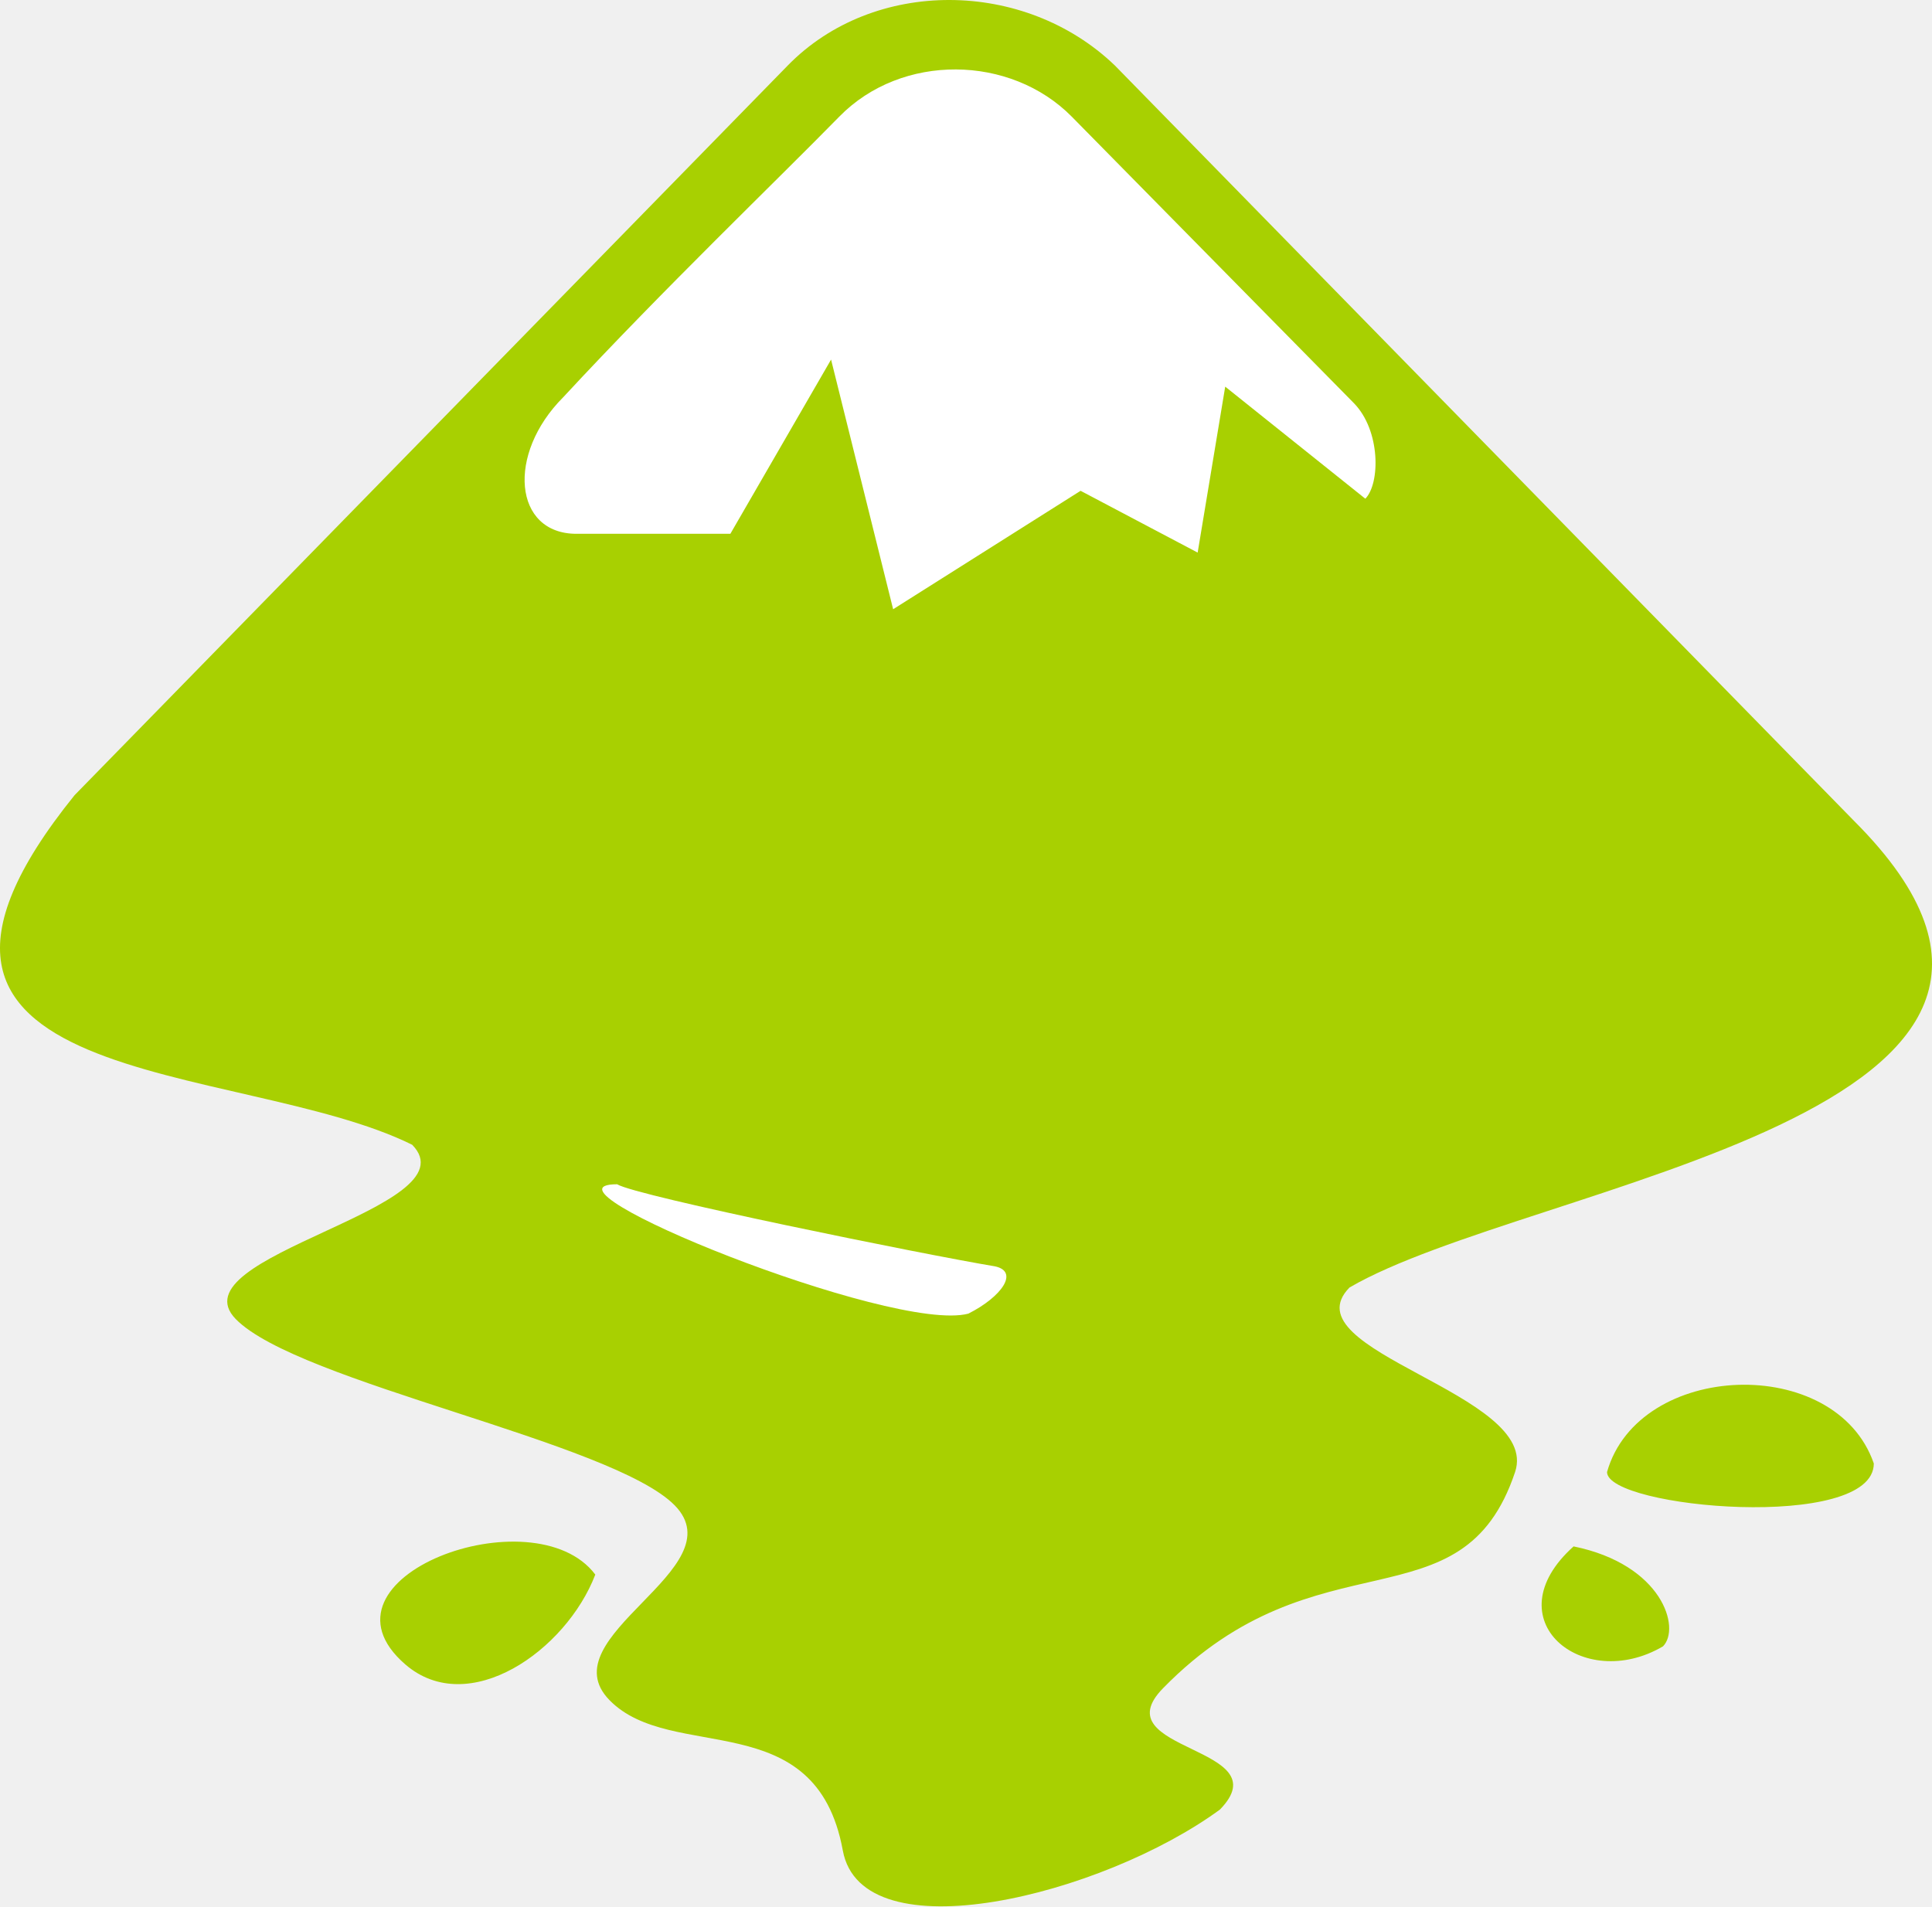
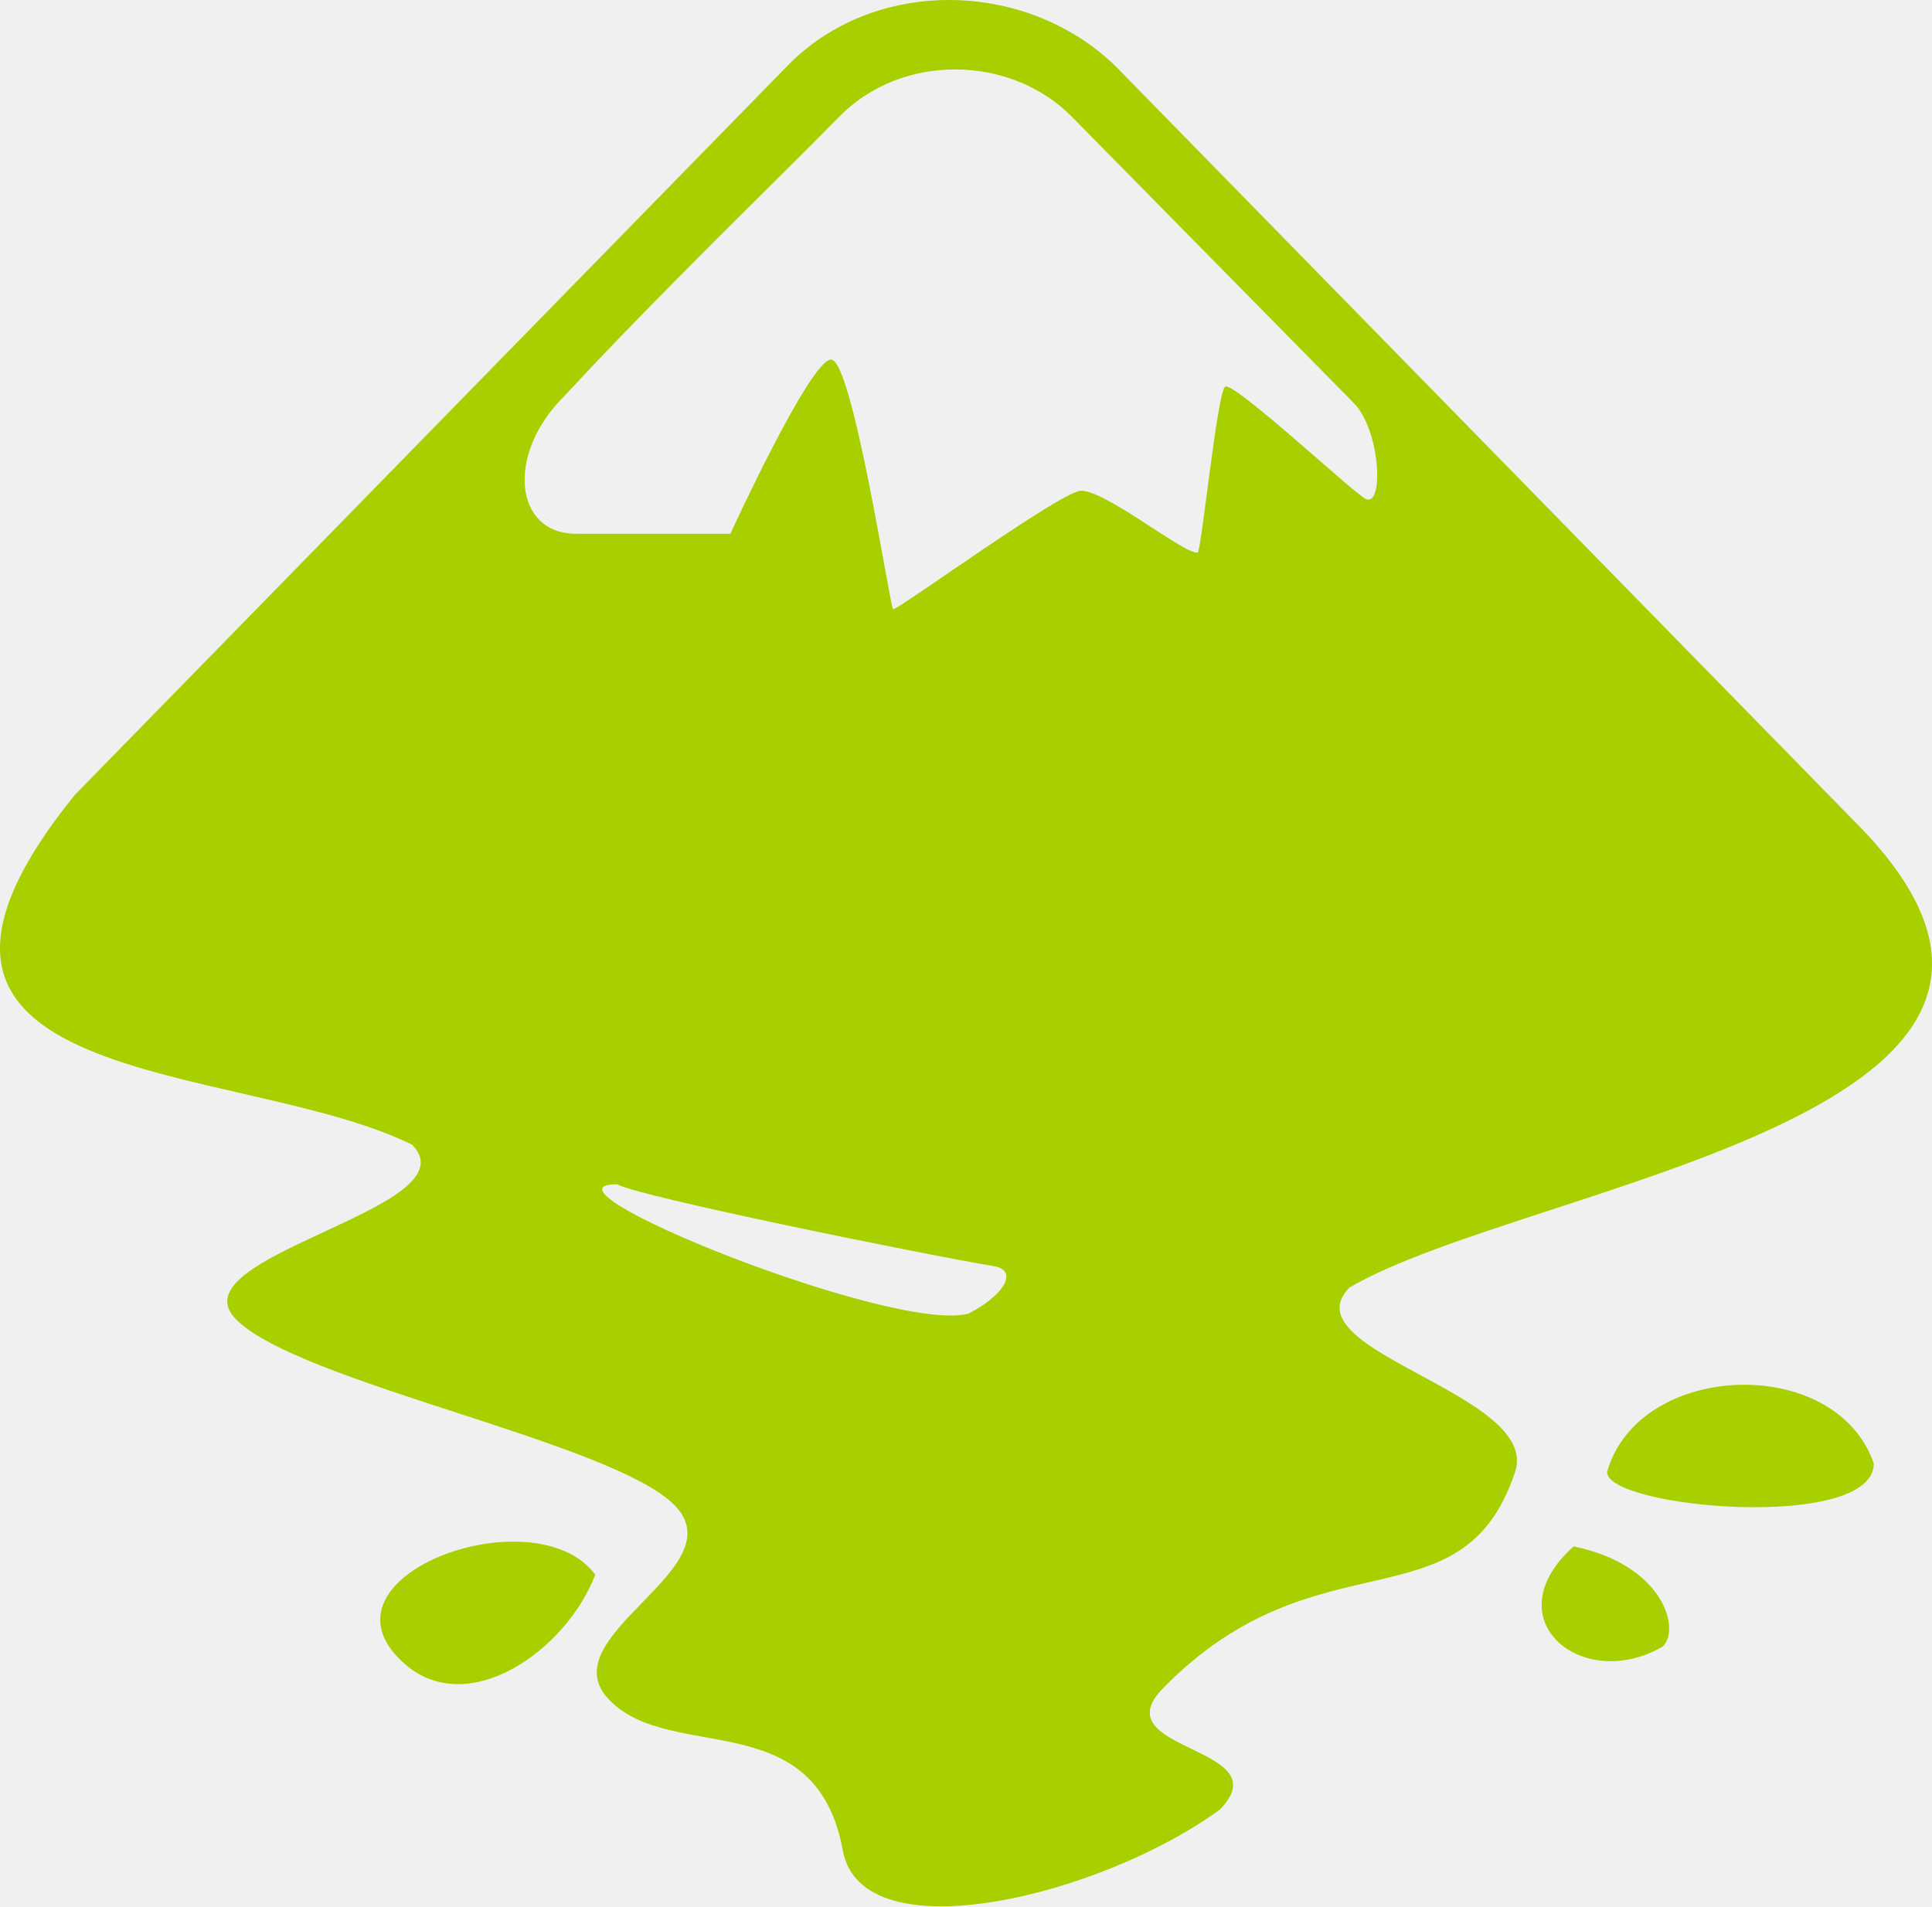
<svg xmlns="http://www.w3.org/2000/svg" width="33.048mm" height="32.614mm" viewBox="0 0 33.048 32.614" version="1.1" id="svg5">
  <defs id="defs2" />
  <g id="layer1" transform="translate(-39.07188,-59.04044)">
-     <g id="inkscape-logo" transform="matrix(0.09081344,0,0,0.09081344,37.73153,57.63284)">
-       <path d="M 163.15,27.83 28.81,165.3 C -16.58,221.51 59.7,214.97 92.4,231.16 104.13,243.15 47.44,252 59.17,264 c 11.73,11.99 70.93,23.1 82.68,35.09 11.73,11.99 -24.01,24.71 -12.28,36.7 11.73,11.99 38.86,0.63 43.94,28.31 3.62,19.78 48.89,8.5 71.03,-7.7 11.73,-12 -22.44,-10.87 -10.71,-22.86 29.17,-29.83 56.33,-10.84 66.31,-40.73 4.93,-14.77 -42.94,-22.77 -31.19,-34.76 33.75,-19.71 150.4,-32.54 95.05,-87.89 L 224.75,27.83 c -17.03,-16.35 -45.45,-16.53 -61.6,0 z m 154.31,264.98 c 0,6.82 50.25,11.29 50.25,-1.61 -7.16,-20.72 -44.31,-19.32 -50.25,1.61 z M 91.1,329.05 c 11.9,10.29 30.28,-2.56 35.79,-16.92 -11.53,-15.32 -54.69,0.55 -35.79,16.92 z m 220.06,-22.23 c -15.34,13.76 1.72,27.72 16.84,18.83 3.37,-3.42 -0.09,-15.41 -16.84,-18.83 z" id="path2313" style="fill:#a8d001;fill-opacity:1" />
-       <path d="m 131,238.6 c 3.59,2.23 57.89,13.26 71.16,15.46 4.6,0.97 1.34,5.71 -5,8.91 -14.3,3.8 -83.66,-24.37 -66.16,-24.37 z" id="path2315" style="fill:#ffffff" />
-       <path d="m 216.63,37.47 53.15,53.98 c 5.04,5.15 4.97,15.13 2.15,18 L 245.54,88.34 240.35,119.6 218.3,107.96 182.99,130.27 171.3,83.24 152.33,116.06 h -29 c -11.82,0 -13.21,-15 -2.47,-25.74 18.76,-20.25 40.29,-40.89 51.99,-52.85 11.76,-12.02 32.25,-11.68 43.78,0 z" id="path2317" style="fill:#ffffff" />
+     <g id="Inkscape Icon" transform="matrix(0.09081344,0,0,0.09081344,37.73153,57.63284)">
+       <path id="path-main" style="fill:#a8d001;fill-opacity:1;stroke-width:0.343" d="M 61.391,0 C 57.528,-0.008 53.703,1.396 50.932,4.232 L 4.822,51.416 C -10.757,70.709 15.425,68.465 26.648,74.021 c 4.026,4.115 -15.43,7.153 -11.404,11.271 4.026,4.115 24.344,7.93 28.377,12.045 4.026,4.115 -8.241,8.48 -4.215,12.596 4.026,4.115 13.338,0.216 15.082,9.717 1.242,6.789 16.78,2.918 24.379,-2.643 4.026,-4.119 -7.702,-3.73 -3.676,-7.846 C 85.203,98.924 94.526,105.441 97.951,95.182 99.643,90.112 83.213,87.365 87.246,83.25 98.83,76.485 138.869,72.082 119.871,53.084 L 72.076,4.232 C 69.154,1.427 65.253,0.008 61.391,0 Z m 0.414,4.49 c 2.757,0.015 5.506,1.046 7.484,3.051 L 87.531,26.068 c 1.73,1.768 1.962,6.819 0.738,6.178 -0.835,-0.438 -8.508,-7.599 -9.059,-7.244 -0.518,0.334 -1.546,10.694 -1.781,10.729 -0.857,0.127 -6.006,-4.087 -7.568,-3.996 -1.332,0.078 -11.893,7.771 -12.119,7.658 C 57.543,39.293 55.121,23.231 53.73,23.25 52.368,23.268 47.219,34.516 47.219,34.516 h -9.953 c -4.057,0 -4.534,-5.15 -0.848,-8.836 6.439,-6.95 13.828,-14.034 17.844,-18.139 2.018,-2.063 4.786,-3.065 7.543,-3.051 z M 39.898,76.574 c 1.232,0.765 19.869,4.552 24.424,5.307 1.579,0.333 0.459,1.96 -1.717,3.059 -4.908,1.304 -28.714,-8.365 -22.707,-8.365 z m 72.465,12.971 c -3.75,0.129 -7.447,2.045 -8.467,5.637 0,2.341 17.248,3.875 17.248,-0.553 -1.229,-3.556 -5.031,-5.213 -8.781,-5.084 z M 32.934,99.684 c -5.322,0.119 -11.292,3.987 -6.73,7.937 4.084,3.532 10.392,-0.88 12.283,-5.809 -0.989,-1.315 -2.656,-1.961 -4.5,-2.102 -0.346,-0.026 -0.698,-0.035 -1.053,-0.027 z m 68.801,0.307 c -5.265,4.723 0.59,9.514 5.779,6.463 1.157,-1.174 -0.03,-5.289 -5.779,-6.463 z" transform="matrix(2.913482,0,0,2.913482,14.75931,15.49991)" />
    </g>
  </g>
  <style type="text/css" id="style26">
	.specularity {opacity:0.5;}
	.low-specularity {opacity:0.25;}
	.full-specularity {opacity:1;}
	.black {fill:#000000;}
	.white {fill:#ffffff;}
	.outline-big {stroke-width:16;stroke:none;opacity:0.1;fill:none;}
	.outline-small {stroke-width:8;stroke:none;opacity:0.2;fill:none;}
	.stroke-highlight {fill:none;stroke:none;opacity:0.2;}
       	.base-shadow 	{fill:black;opacity:75;}
	</style>
</svg>
